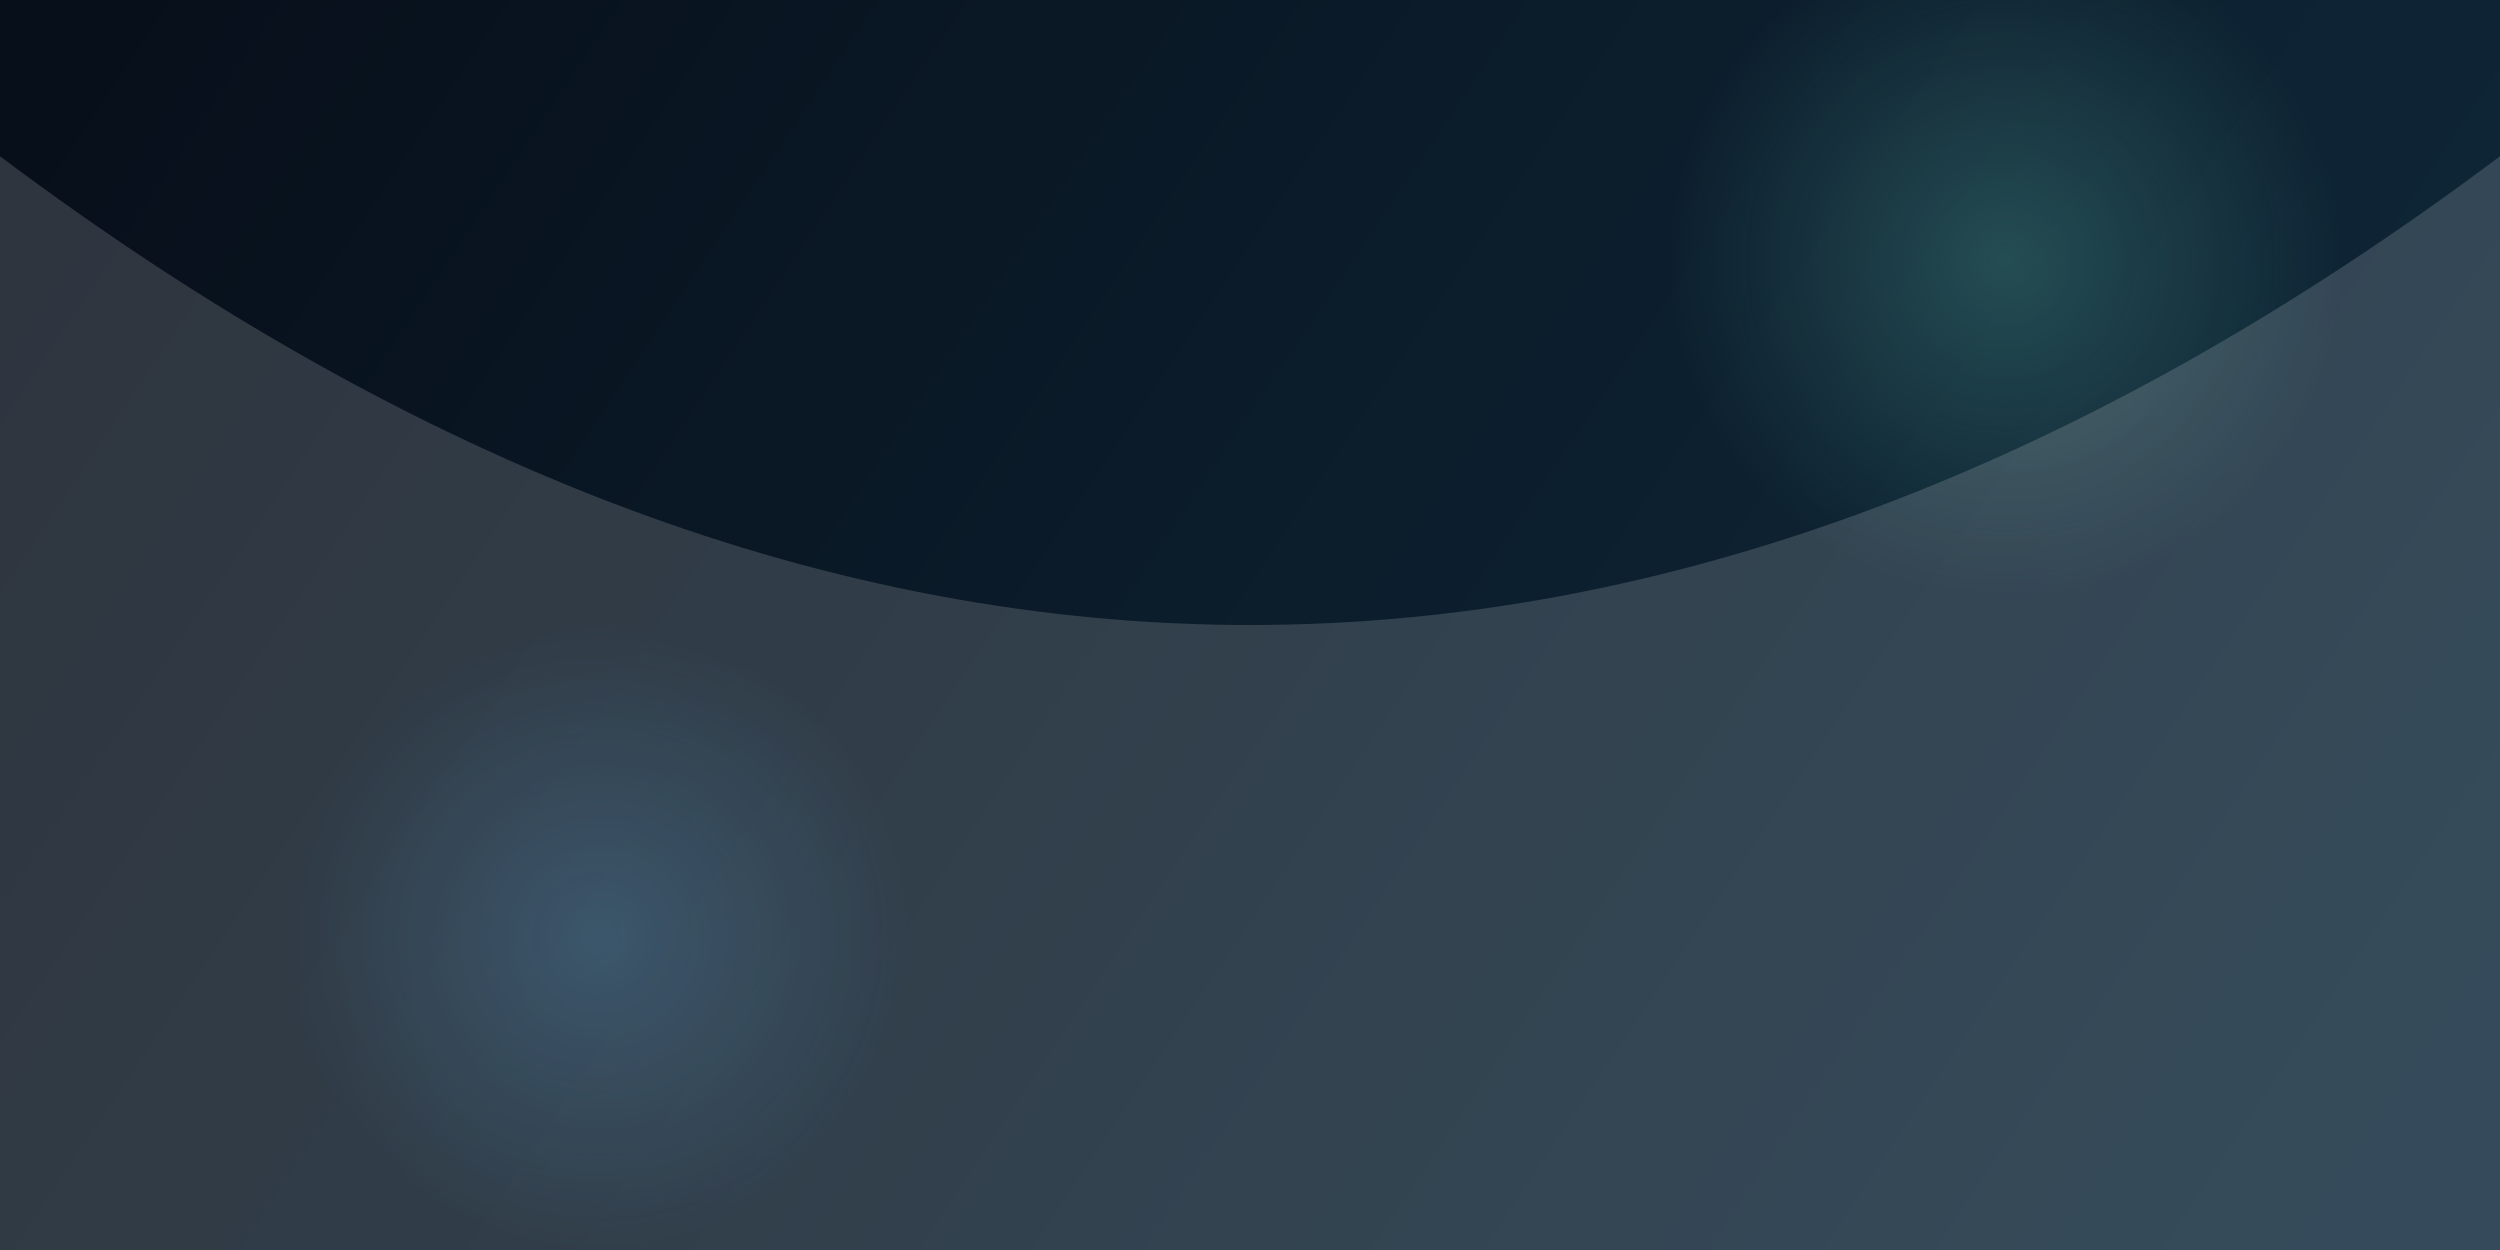
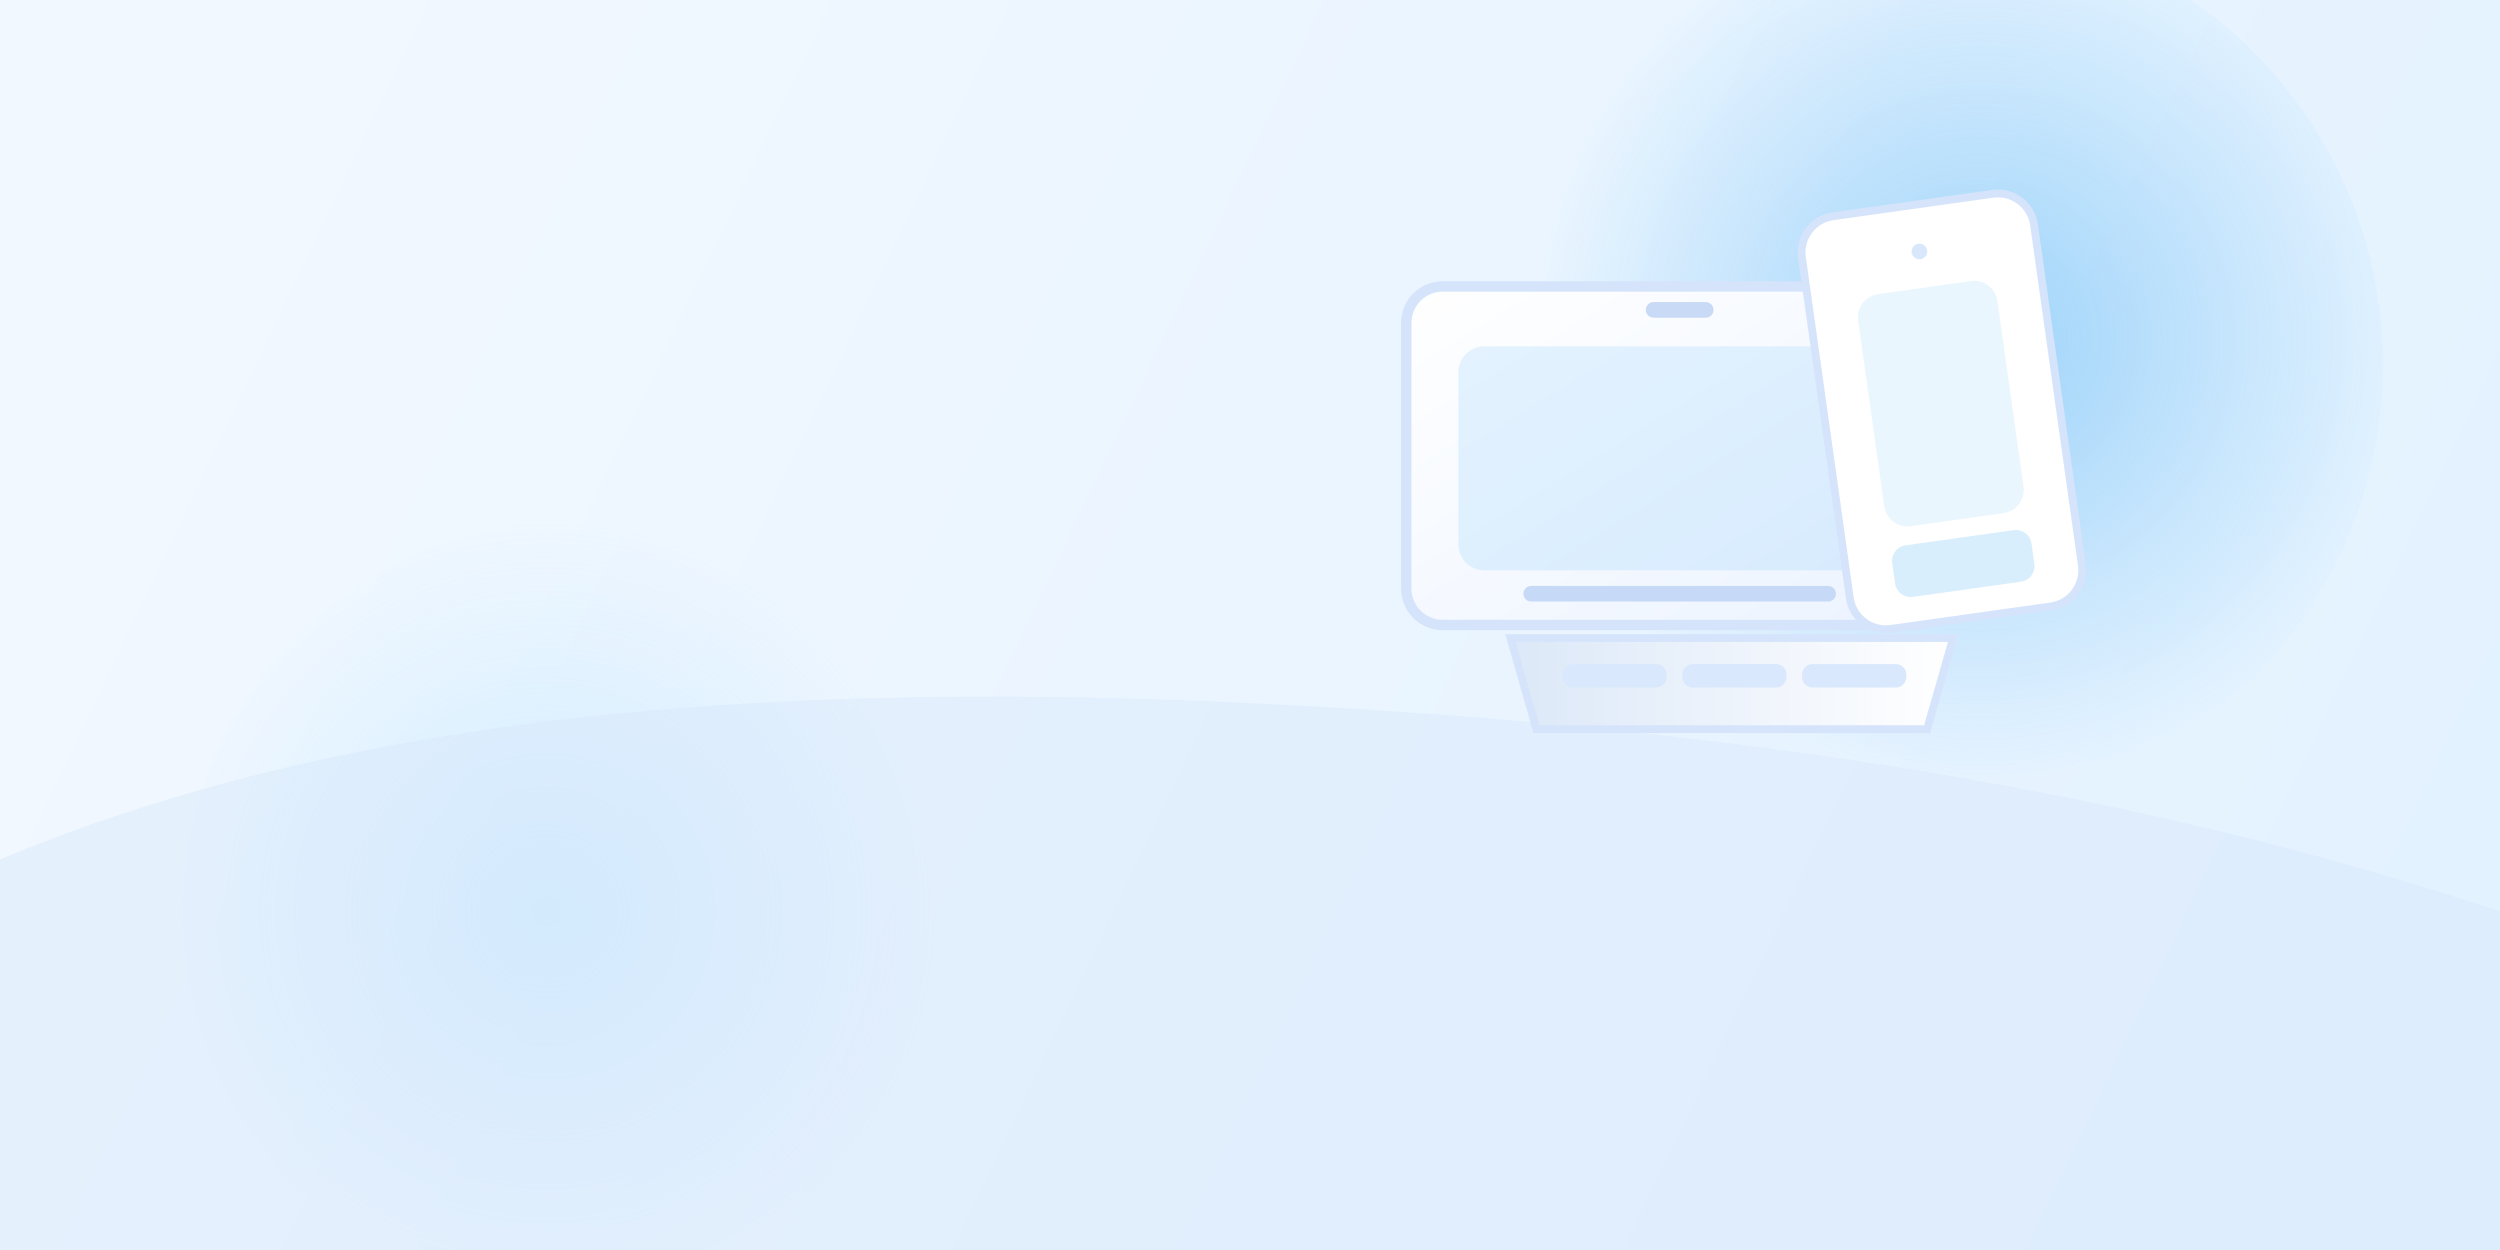
<svg xmlns="http://www.w3.org/2000/svg" width="1920" height="960" viewBox="0 0 1920 960" fill="none">
-   <rect width="1920" height="960" fill="url(#paint0_linear)" />
-   <g opacity="0.35">
-     <circle cx="1540" cy="200" r="260" fill="url(#paint1_radial)" />
-     <circle cx="460" cy="720" r="240" fill="url(#paint2_radial)" />
+   <defs>
+     <linearGradient id="bgGradient02" x1="120" y1="80" x2="1800" y2="880" gradientUnits="userSpaceOnUse">
+       <stop offset="0" stop-color="#F2F8FF" />
+       <stop offset="1" stop-color="#E3F2FF" />
+     </linearGradient>
+     <radialGradient id="spotA" cx="0" cy="0" r="1" gradientUnits="userSpaceOnUse" gradientTransform="translate(1520 260) rotate(90) scale(340)">
+       <stop offset="0" stop-color="#2EA3F2" stop-opacity="0.4" />
+       <stop offset="1" stop-color="#2EA3F2" stop-opacity="0" />
+     </radialGradient>
+     <radialGradient id="spotB" cx="0" cy="0" r="1" gradientUnits="userSpaceOnUse" gradientTransform="translate(420 700) rotate(90) scale(300)">
+       <stop offset="0" stop-color="#8FD6FF" stop-opacity="0.32" />
+       <stop offset="1" stop-color="#8FD6FF" stop-opacity="0" />
+     </radialGradient>
+     <linearGradient id="monitor" x1="0" y1="0" x2="1" y2="1">
+       <stop offset="0" stop-color="#FFFFFF" />
+       <stop offset="1" stop-color="#EBF3FF" />
+     </linearGradient>
+     <linearGradient id="keyboard" x1="0" y1="0" x2="1" y2="0">
+       <stop offset="0" stop-color="#DCE8F8" />
+       <stop offset="1" stop-color="#FFFFFF" />
+     </linearGradient>
+   </defs>
+   <rect width="1920" height="960" fill="url(#bgGradient02)" />
+   <circle cx="1490" cy="280" r="340" fill="url(#spotA)" />
+   <circle cx="440" cy="700" r="300" fill="url(#spotB)" />
+   <path d="M0 660C240 560 540 520 960 540C1380 560 1680 620 1920 700V960H0V660Z" fill="#D7E7FB" fill-opacity="0.45" />
+   <g transform="translate(1080 220)">
+     <rect x="0" y="0" width="420" height="260" rx="28" fill="url(#monitor)" stroke="#D5E4FB" stroke-width="8" />
+     <rect x="40" y="46" width="340" height="172" rx="20" fill="#2EA3F2" fill-opacity="0.12" />
+     <rect x="184" y="12" width="52" height="12" rx="6" fill="#C8DAF5" />
+     <rect x="90" y="230" width="240" height="12" rx="6" fill="#C6DAF7" />
  </g>
-   <path opacity="0.16" d="M0 120C320 360 640 480 960 480C1280 480 1600 360 1920 120V960H0V120Z" fill="#FFFFFF" />
-   <defs>
-     <linearGradient id="paint0_linear" x1="120" y1="-48" x2="1740" y2="1035" gradientUnits="userSpaceOnUse">
-       <stop stop-color="#070F1A" />
-       <stop offset="1" stop-color="#102A3C" />
-     </linearGradient>
-     <radialGradient id="paint1_radial" cx="0" cy="0" r="1" gradientUnits="userSpaceOnUse" gradientTransform="translate(1540 200) rotate(90) scale(260)">
-       <stop stop-color="#7EF2D4" stop-opacity="0.6" />
-       <stop offset="1" stop-color="#7EF2D4" stop-opacity="0" />
-     </radialGradient>
-     <radialGradient id="paint2_radial" cx="0" cy="0" r="1" gradientUnits="userSpaceOnUse" gradientTransform="translate(460 720) rotate(90) scale(240)">
-       <stop stop-color="#4EB5FF" stop-opacity="0.55" />
-       <stop offset="1" stop-color="#4EB5FF" stop-opacity="0" />
-     </radialGradient>
-   </defs>
+   <g transform="translate(1160 490)">
+     <path d="M0 0H340L320 70H20L0 0Z" fill="url(#keyboard)" stroke="#D5E4FB" stroke-width="6" />
+     <rect x="40" y="20" width="80" height="18" rx="8" fill="#D9E8FC" />
+     <rect x="132" y="20" width="80" height="18" rx="8" fill="#D9E8FC" />
+     <rect x="224" y="20" width="80" height="18" rx="8" fill="#D9E8FC" />
+   </g>
+   <g transform="translate(1380 170) rotate(-8)">
+     <rect x="0" y="0" width="180" height="320" rx="28" fill="#FFFFFF" stroke="#D5E4FB" stroke-width="6" />
+     <rect x="36" y="64" width="108" height="180" rx="18" fill="#2EA3F2" fill-opacity="0.1" />
+     <rect x="36" y="258" width="108" height="40" rx="12" fill="#2EA3F2" fill-opacity="0.18" />
+     <circle cx="90" cy="36" r="6" fill="#D9E7FC" />
+   </g>
</svg>
